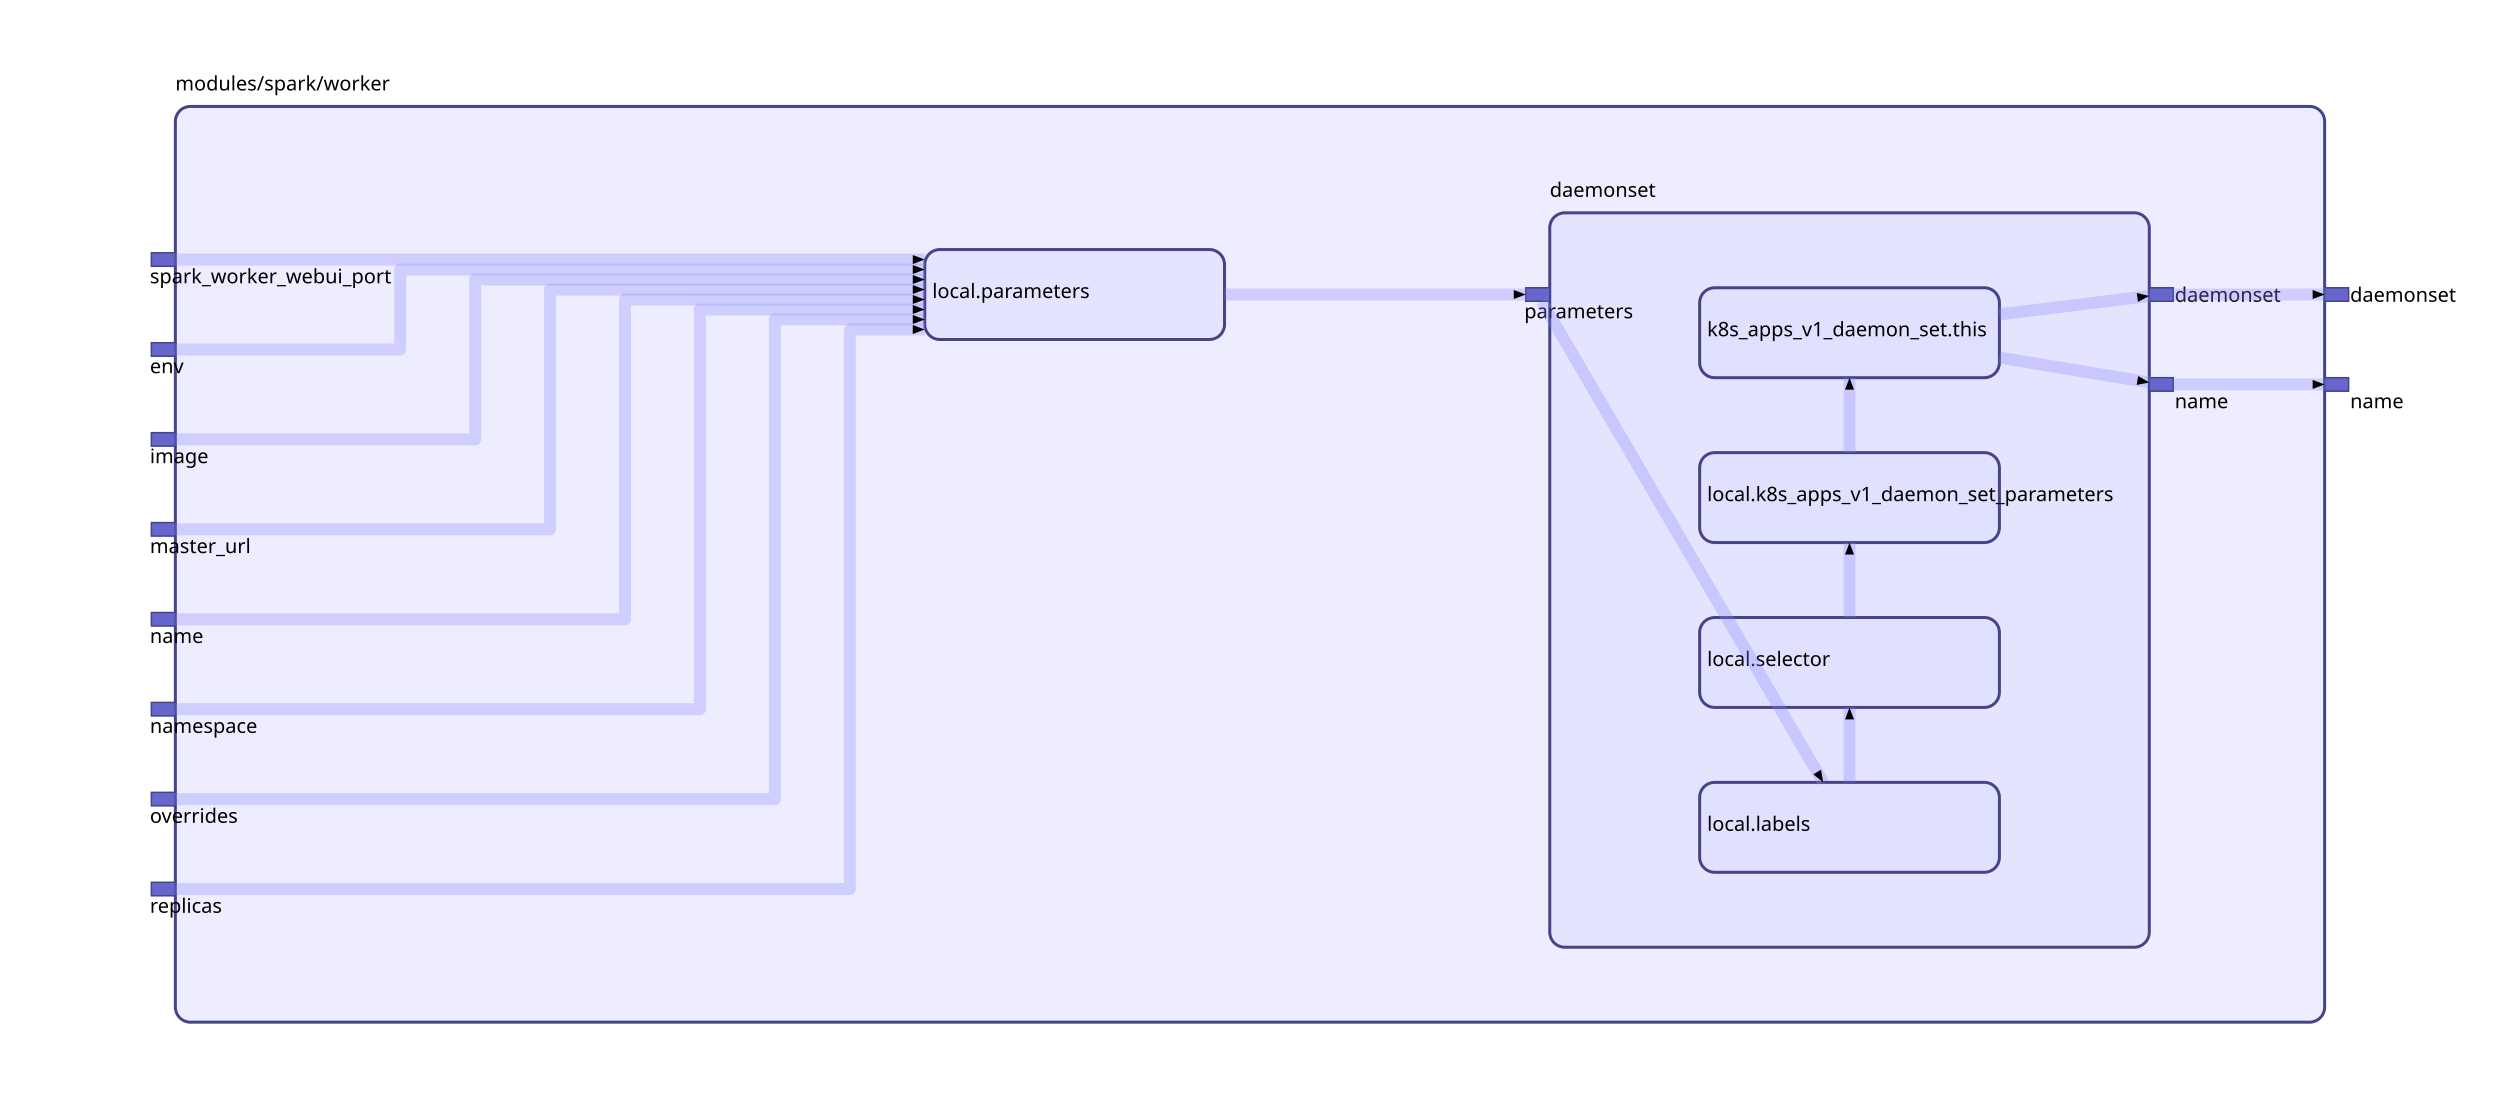
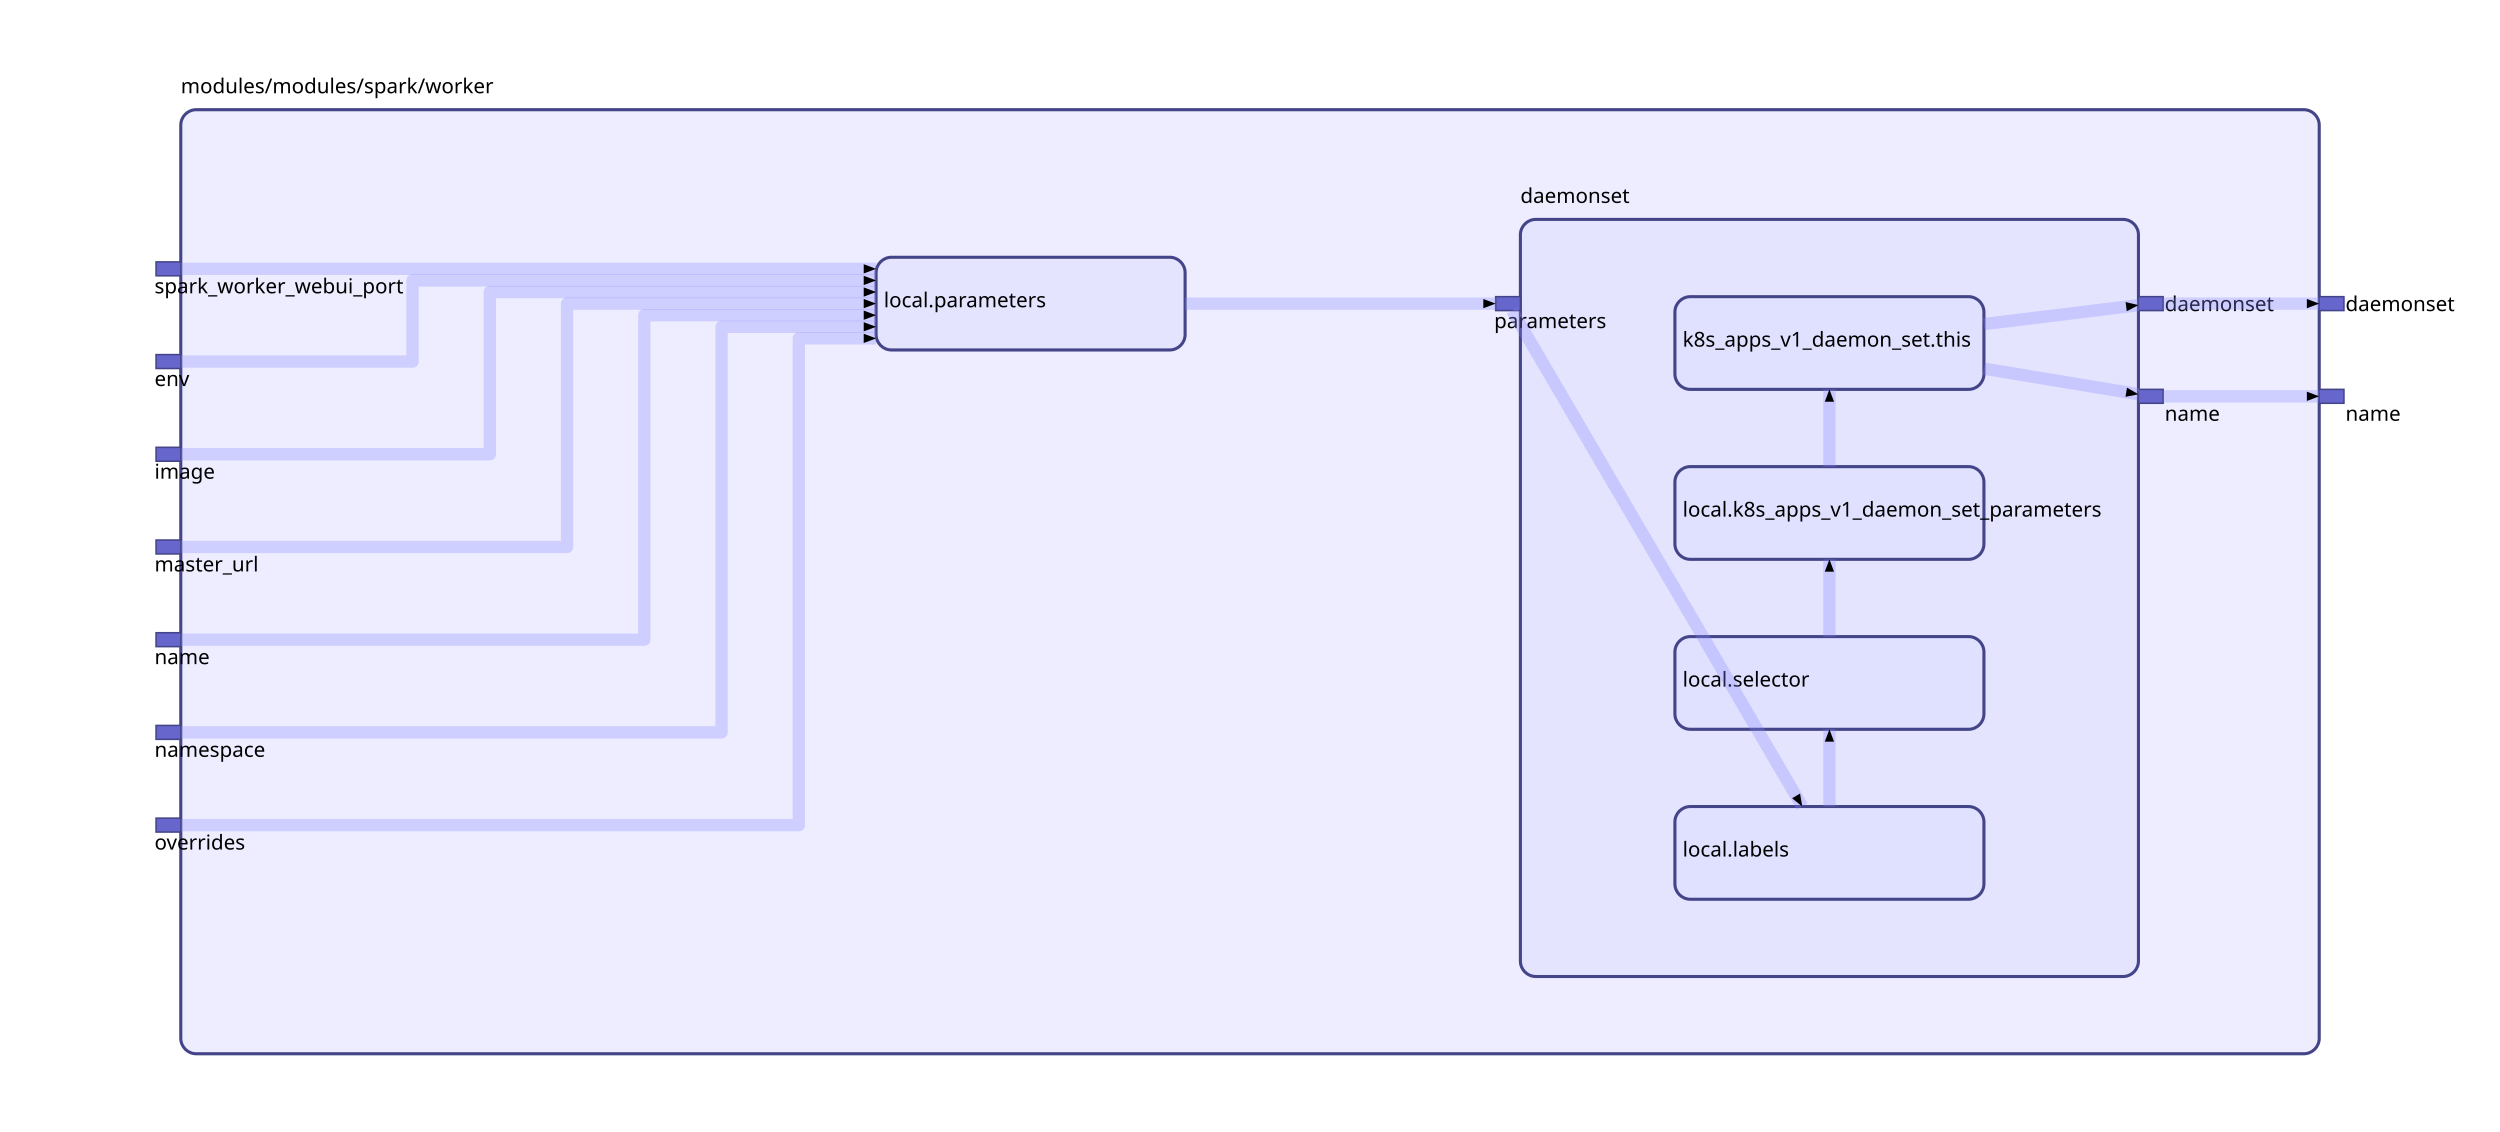
- <svg xmlns="http://www.w3.org/2000/svg" id="sprotty_1" class="sprotty-graph sprotty" tabindex="1002" viewBox="0 0 1668 732">
+ <svg xmlns="http://www.w3.org/2000/svg" id="sprotty_1" class="sprotty-graph sprotty" tabindex="1002" viewBox="0 0 1618 732">
  <style>
.elknode {
    stroke: #448;
    stroke-width: 2;
    fill: #ddf;
    fill-opacity: 0.5;
}

.elkport {
    stroke: #448;
    stroke-width: 1;
    fill: #66c;
}

.elkedge {
    fill: none;
    stroke: #88f;
    stroke-width: 8;
    stroke-opacity: 0.3;
    pointer-events: stroke;
    stroke-linejoin: round;
}

.elkedge:hover {
    stroke: #448;
    stroke-width: 8;
    stroke-opacity: 1;
    stroke-dasharray: 16px;
    stroke-dashoffset: 32px;
    animation: stroke 0.5s linear infinite;
}

@keyframes stroke {
    to {
        stroke-dashoffset: 0;
    }
}

.elkedge.arrow {
    fill: #336;
}

.elklabel {
    stroke-width: 0;
    stroke: #000;
    fill: #000;
    font-family: sans-serif;
    font-size: 10pt;
    dominant-baseline: hanging;
}

.elklabel:hover {
    font-size: 24pt;
}

.elkjunction {
    stroke: none;
    fill: #224;
}

.selected &gt; rect {
    stroke-width: 3;
}

.mouseover {
    stroke: #88f;
}
/*
 * Copyright (C) 2017 TypeFox and others.
 *
 * Licensed under the Apache License, Version 2.0 (the "License"); you may not use this file except in compliance with the License.
 * You may obtain a copy of the License at http://www.apache.org/licenses/LICENSE-2.0
 */

.sprotty {
    padding: 0px;
    font-family: "Helvetica Neue", Helvetica, Arial, sans-serif;
}

.sprotty-hidden {
    display: block;
    position: absolute;
    width: 0px;
    height: 0px;
}

.sprotty-popup {
    font-family: "Helvetica Neue", Helvetica, Arial, sans-serif;
    position: absolute;
    background: white;
    border-radius: 5px;
    border: 1px solid;
    max-width: 400px;
    min-width: 100px;
}

.sprotty-popup &gt; div {
    margin: 10px;
}

.sprotty-popup-closed {
    display: none;
}
</style>
  <g transform="scale(1) translate(0,0)">
    <g id="sprotty_3" transform="translate(117, 71)" opacity="1">
-       <rect class="elknode" x="0" y="0" rx="10" width="1434" height="611" />
-       <g id="sprotty_5" transform="translate(500, 95.5)" opacity="1">
+       <rect class="elknode" x="0" y="0" rx="10" width="1384" height="611" />
+       <g id="sprotty_5" transform="translate(450, 95.5)" opacity="1">
        <rect class="elknode" x="0" y="0" rx="10" width="200" height="60" />
        <text id="sprotty_6" class="elklabel" transform="translate(5, 22) translate(0, 0)" opacity="1">local.parameters</text>
      </g>
-       <g id="sprotty_31" transform="translate(917, 71)" opacity="1">
+       <g id="sprotty_28" transform="translate(867, 71)" opacity="1">
        <rect class="elknode" x="0" y="0" rx="10" width="400" height="490" />
-         <g id="sprotty_33" transform="translate(100, 50)" opacity="1">
-           <rect class="elknode" x="0" y="0" rx="10" width="200" height="60" />
-           <text id="sprotty_34" class="elklabel" transform="translate(5, 22) translate(0, 0)" opacity="1">k8s_apps_v1_daemon_set.this</text>
-         </g>
-         <g id="sprotty_35" transform="translate(100, 160)" opacity="1">
-           <rect class="elknode" x="0" y="0" rx="10" width="200" height="60" />
-           <text id="sprotty_36" class="elklabel" transform="translate(5, 22) translate(0, 0)" opacity="1">local.k8s_apps_v1_daemon_set_parameters</text>
-         </g>
-         <g id="sprotty_38" transform="translate(100, 270)" opacity="1">
-           <rect class="elknode" x="0" y="0" rx="10" width="200" height="60" />
-           <text id="sprotty_39" class="elklabel" transform="translate(5, 22) translate(0, 0)" opacity="1">local.selector</text>
-         </g>
-         <g id="sprotty_41" transform="translate(100, 380)" opacity="1">
-           <rect class="elknode" x="0" y="0" rx="10" width="200" height="60" />
-           <text id="sprotty_42" class="elklabel" transform="translate(5, 22) translate(0, 0)" opacity="1">local.labels</text>
-         </g>
-         <g id="sprotty_43" transform="translate(-16, 50)" opacity="1">
+         <g id="sprotty_30" transform="translate(100, 50)" opacity="1">
+           <rect class="elknode" x="0" y="0" rx="10" width="200" height="60" />
+           <text id="sprotty_31" class="elklabel" transform="translate(5, 22) translate(0, 0)" opacity="1">k8s_apps_v1_daemon_set.this</text>
+         </g>
+         <g id="sprotty_32" transform="translate(100, 160)" opacity="1">
+           <rect class="elknode" x="0" y="0" rx="10" width="200" height="60" />
+           <text id="sprotty_33" class="elklabel" transform="translate(5, 22) translate(0, 0)" opacity="1">local.k8s_apps_v1_daemon_set_parameters</text>
+         </g>
+         <g id="sprotty_35" transform="translate(100, 270)" opacity="1">
+           <rect class="elknode" x="0" y="0" rx="10" width="200" height="60" />
+           <text id="sprotty_36" class="elklabel" transform="translate(5, 22) translate(0, 0)" opacity="1">local.selector</text>
+         </g>
+         <g id="sprotty_38" transform="translate(100, 380)" opacity="1">
+           <rect class="elknode" x="0" y="0" rx="10" width="200" height="60" />
+           <text id="sprotty_39" class="elklabel" transform="translate(5, 22) translate(0, 0)" opacity="1">local.labels</text>
+         </g>
+         <g id="sprotty_40" transform="translate(-16, 50)" opacity="1">
          <rect class="elkport" x="0" y="0" width="16" height="9" />
-           <text id="sprotty_44" class="elklabel" transform="translate(-1, 10) translate(0, 0)" opacity="1">parameters</text>
-         </g>
-         <g id="sprotty_47" transform="translate(400, 50)" opacity="1">
+           <text id="sprotty_41" class="elklabel" transform="translate(-1, 10) translate(0, 0)" opacity="1">parameters</text>
+         </g>
+         <g id="sprotty_44" transform="translate(400, 50)" opacity="1">
          <rect class="elkport" x="0" y="0" width="16" height="9" />
-           <text id="sprotty_48" class="elklabel" transform="translate(17, -1) translate(0, 0)" opacity="1">daemonset</text>
-         </g>
-         <g id="sprotty_50" transform="translate(400, 110)" opacity="1">
+           <text id="sprotty_45" class="elklabel" transform="translate(17, -1) translate(0, 0)" opacity="1">daemonset</text>
+         </g>
+         <g id="sprotty_47" transform="translate(400, 110)" opacity="1">
          <rect class="elkport" x="0" y="0" width="16" height="9" />
-           <text id="sprotty_51" class="elklabel" transform="translate(17, 10) translate(0, 0)" opacity="1">name</text>
-         </g>
-         <text id="sprotty_32" class="elklabel" transform="translate(0, -21) translate(0, 0)" opacity="1">daemonset</text>
-       </g>
-       <g id="sprotty_7" transform="translate(-16, 157.6667)" opacity="1">
+           <text id="sprotty_48" class="elklabel" transform="translate(17, 10) translate(0, 0)" opacity="1">name</text>
+         </g>
+         <text id="sprotty_29" class="elklabel" transform="translate(0, -21) translate(0, 0)" opacity="1">daemonset</text>
+       </g>
+       <g id="sprotty_7" transform="translate(-16, 158.5)" opacity="1">
        <rect class="elkport" x="0" y="0" width="16" height="9" />
        <text id="sprotty_8" class="elklabel" transform="translate(-1, 10) translate(0, 0)" opacity="1">env</text>
      </g>
-       <g id="sprotty_10" transform="translate(-16, 217.6667)" opacity="1">
+       <g id="sprotty_10" transform="translate(-16, 218.5)" opacity="1">
        <rect class="elkport" x="0" y="0" width="16" height="9" />
        <text id="sprotty_11" class="elklabel" transform="translate(-1, 10) translate(0, 0)" opacity="1">image</text>
      </g>
-       <g id="sprotty_13" transform="translate(-16, 277.6667)" opacity="1">
+       <g id="sprotty_13" transform="translate(-16, 278.5)" opacity="1">
        <rect class="elkport" x="0" y="0" width="16" height="9" />
        <text id="sprotty_14" class="elklabel" transform="translate(-1, 10) translate(0, 0)" opacity="1">master_url</text>
      </g>
-       <g id="sprotty_16" transform="translate(-16, 337.6667)" opacity="1">
+       <g id="sprotty_16" transform="translate(-16, 338.5)" opacity="1">
        <rect class="elkport" x="0" y="0" width="16" height="9" />
        <text id="sprotty_17" class="elklabel" transform="translate(-1, 10) translate(0, 0)" opacity="1">name</text>
      </g>
-       <g id="sprotty_19" transform="translate(-16, 397.6667)" opacity="1">
+       <g id="sprotty_19" transform="translate(-16, 398.5)" opacity="1">
        <rect class="elkport" x="0" y="0" width="16" height="9" />
        <text id="sprotty_20" class="elklabel" transform="translate(-1, 10) translate(0, 0)" opacity="1">namespace</text>
      </g>
-       <g id="sprotty_22" transform="translate(-16, 457.6667)" opacity="1">
+       <g id="sprotty_22" transform="translate(-16, 458.5)" opacity="1">
        <rect class="elkport" x="0" y="0" width="16" height="9" />
        <text id="sprotty_23" class="elklabel" transform="translate(-1, 10) translate(0, 0)" opacity="1">overrides</text>
      </g>
-       <g id="sprotty_25" transform="translate(-16, 517.6667)" opacity="1">
-         <rect class="elkport" x="0" y="0" width="16" height="9" />
-         <text id="sprotty_26" class="elklabel" transform="translate(-1, 10) translate(0, 0)" opacity="1">replicas</text>
-       </g>
-       <g id="sprotty_28" transform="translate(-16, 97.66667)" opacity="1">
-         <rect class="elkport" x="0" y="0" width="16" height="9" />
-         <text id="sprotty_29" class="elklabel" transform="translate(-1, 10) translate(0, 0)" opacity="1">spark_worker_webui_port</text>
-       </g>
-       <g id="sprotty_54" transform="translate(1434, 121)" opacity="1">
-         <rect class="elkport" x="0" y="0" width="16" height="9" />
-         <text id="sprotty_55" class="elklabel" transform="translate(17, -1) translate(0, 0)" opacity="1">daemonset</text>
-       </g>
-       <g id="sprotty_57" transform="translate(1434, 181)" opacity="1">
-         <rect class="elkport" x="0" y="0" width="16" height="9" />
-         <text id="sprotty_58" class="elklabel" transform="translate(17, 10) translate(0, 0)" opacity="1">name</text>
-       </g>
-       <text id="sprotty_4" class="elklabel" transform="translate(0, -21) translate(0, 0)" opacity="1">modules/spark/worker</text>
+       <g id="sprotty_25" transform="translate(-16, 98.5)" opacity="1">
+         <rect class="elkport" x="0" y="0" width="16" height="9" />
+         <text id="sprotty_26" class="elklabel" transform="translate(-1, 10) translate(0, 0)" opacity="1">spark_worker_webui_port</text>
+       </g>
+       <g id="sprotty_51" transform="translate(1384, 121)" opacity="1">
+         <rect class="elkport" x="0" y="0" width="16" height="9" />
+         <text id="sprotty_52" class="elklabel" transform="translate(17, -1) translate(0, 0)" opacity="1">daemonset</text>
+       </g>
+       <g id="sprotty_54" transform="translate(1384, 181)" opacity="1">
+         <rect class="elkport" x="0" y="0" width="16" height="9" />
+         <text id="sprotty_55" class="elklabel" transform="translate(17, 10) translate(0, 0)" opacity="1">name</text>
+       </g>
+       <text id="sprotty_4" class="elklabel" transform="translate(0, -21) translate(0, 0)" opacity="1">modules/modules/spark/worker</text>
      <g id="sprotty_9" class="sprotty-edge" opacity="1">
-         <path class="elkedge" d="M 0,162.167 L 150,162.167 L 150,108.833 L 500,108.833" />
-         <path class="edge arrow" d="M 0,0 L 8,-3 L 8,3 Z" transform="rotate(180 500 108.8333) translate(500 108.8333)" />
+         <path class="elkedge" d="M 0,163 L 150,163 L 150,110.5 L 450,110.5" />
+         <path class="edge arrow" d="M 0,0 L 8,-3 L 8,3 Z" transform="rotate(180 450 110.5) translate(450 110.5)" />
      </g>
      <g id="sprotty_12" class="sprotty-edge" opacity="1">
-         <path class="elkedge" d="M 0,222.167 L 200,222.167 L 200,115.5 L 500,115.5" />
-         <path class="edge arrow" d="M 0,0 L 8,-3 L 8,3 Z" transform="rotate(180 500 115.5) translate(500 115.5)" />
+         <path class="elkedge" d="M 0,223 L 200,223 L 200,118 L 450,118" />
+         <path class="edge arrow" d="M 0,0 L 8,-3 L 8,3 Z" transform="rotate(180 450 118) translate(450 118)" />
      </g>
      <g id="sprotty_15" class="sprotty-edge" opacity="1">
-         <path class="elkedge" d="M 0,282.167 L 250,282.167 L 250,122.167 L 500,122.167" />
-         <path class="edge arrow" d="M 0,0 L 8,-3 L 8,3 Z" transform="rotate(180 500 122.1667) translate(500 122.1667)" />
+         <path class="elkedge" d="M 0,283 L 250,283 L 250,125.5 L 450,125.5" />
+         <path class="edge arrow" d="M 0,0 L 8,-3 L 8,3 Z" transform="rotate(180 450 125.5) translate(450 125.5)" />
      </g>
      <g id="sprotty_18" class="sprotty-edge" opacity="1">
-         <path class="elkedge" d="M 0,342.167 L 300,342.167 L 300,128.833 L 500,128.833" />
-         <path class="edge arrow" d="M 0,0 L 8,-3 L 8,3 Z" transform="rotate(180 500 128.8333) translate(500 128.8333)" />
+         <path class="elkedge" d="M 0,343 L 300,343 L 300,133 L 450,133" />
+         <path class="edge arrow" d="M 0,0 L 8,-3 L 8,3 Z" transform="rotate(180 450 133) translate(450 133)" />
      </g>
      <g id="sprotty_21" class="sprotty-edge" opacity="1">
-         <path class="elkedge" d="M 0,402.167 L 350,402.167 L 350,135.5 L 500,135.5" />
-         <path class="edge arrow" d="M 0,0 L 8,-3 L 8,3 Z" transform="rotate(180 500 135.5) translate(500 135.5)" />
+         <path class="elkedge" d="M 0,403 L 350,403 L 350,140.5 L 450,140.5" />
+         <path class="edge arrow" d="M 0,0 L 8,-3 L 8,3 Z" transform="rotate(180 450 140.5) translate(450 140.5)" />
      </g>
      <g id="sprotty_24" class="sprotty-edge" opacity="1">
-         <path class="elkedge" d="M 0,462.167 L 400,462.167 L 400,142.167 L 500,142.167" />
-         <path class="edge arrow" d="M 0,0 L 8,-3 L 8,3 Z" transform="rotate(180 500 142.1667) translate(500 142.1667)" />
+         <path class="elkedge" d="M 0,463 L 400,463 L 400,148 L 450,148" />
+         <path class="edge arrow" d="M 0,0 L 8,-3 L 8,3 Z" transform="rotate(180 450 148) translate(450 148)" />
      </g>
      <g id="sprotty_27" class="sprotty-edge" opacity="1">
-         <path class="elkedge" d="M 0,522.167 L 450,522.167 L 450,148.833 L 500,148.833" />
-         <path class="edge arrow" d="M 0,0 L 8,-3 L 8,3 Z" transform="rotate(180 500 148.8333) translate(500 148.8333)" />
-       </g>
-       <g id="sprotty_30" class="sprotty-edge" opacity="1">
-         <path class="elkedge" d="M 0,102.167 L 500,102.167" />
-         <path class="edge arrow" d="M 0,0 L 8,-3 L 8,3 Z" transform="rotate(180 500 102.1667) translate(500 102.1667)" />
+         <path class="elkedge" d="M 0,103 L 450,103" />
+         <path class="edge arrow" d="M 0,0 L 8,-3 L 8,3 Z" transform="rotate(180 450 103) translate(450 103)" />
+       </g>
+       <g id="sprotty_34" class="sprotty-edge" opacity="1">
+         <path class="elkedge" d="M 1067,231 L 1067,181" />
+         <path class="edge arrow" d="M 0,0 L 8,-3 L 8,3 Z" transform="rotate(90 1067 181) translate(1067 181)" />
      </g>
      <g id="sprotty_37" class="sprotty-edge" opacity="1">
-         <path class="elkedge" d="M 1117,231 L 1117,181" />
-         <path class="edge arrow" d="M 0,0 L 8,-3 L 8,3 Z" transform="rotate(90 1117 181) translate(1117 181)" />
-       </g>
-       <g id="sprotty_40" class="sprotty-edge" opacity="1">
-         <path class="elkedge" d="M 1117,341 L 1117,291" />
-         <path class="edge arrow" d="M 0,0 L 8,-3 L 8,3 Z" transform="rotate(90 1117 291) translate(1117 291)" />
-       </g>
-       <g id="sprotty_45" class="sprotty-edge" opacity="1">
-         <path class="elkedge" d="M 911.633,130 L 1099.447,451" />
-         <path class="edge arrow" d="M 0,0 L 8,-3 L 8,3 Z" transform="rotate(-120.3315 1099.447 451) translate(1099.447 451)" />
+         <path class="elkedge" d="M 1067,341 L 1067,291" />
+         <path class="edge arrow" d="M 0,0 L 8,-3 L 8,3 Z" transform="rotate(90 1067 291) translate(1067 291)" />
+       </g>
+       <g id="sprotty_42" class="sprotty-edge" opacity="1">
+         <path class="elkedge" d="M 861.633,130 L 1049.447,451" />
+         <path class="edge arrow" d="M 0,0 L 8,-3 L 8,3 Z" transform="rotate(-120.3315 1049.447 451) translate(1049.447 451)" />
+       </g>
+       <g id="sprotty_43" class="sprotty-edge" opacity="1">
+         <path class="elkedge" d="M 1067,451 L 1067,401" />
+         <path class="edge arrow" d="M 0,0 L 8,-3 L 8,3 Z" transform="rotate(90 1067 401) translate(1067 401)" />
      </g>
      <g id="sprotty_46" class="sprotty-edge" opacity="1">
-         <path class="elkedge" d="M 1117,451 L 1117,401" />
-         <path class="edge arrow" d="M 0,0 L 8,-3 L 8,3 Z" transform="rotate(90 1117 401) translate(1117 401)" />
+         <path class="elkedge" d="M 1167,138.74 L 1267,126.481" />
+         <path class="edge arrow" d="M 0,0 L 8,-3 L 8,3 Z" transform="rotate(173.0106 1267 126.4808) translate(1267 126.4808)" />
      </g>
      <g id="sprotty_49" class="sprotty-edge" opacity="1">
-         <path class="elkedge" d="M 1217,138.74 L 1317,126.481" />
-         <path class="edge arrow" d="M 0,0 L 8,-3 L 8,3 Z" transform="rotate(173.0106 1317 126.4808) translate(1317 126.4808)" />
-       </g>
-       <g id="sprotty_52" class="sprotty-edge" opacity="1">
-         <path class="elkedge" d="M 1217,167.587 L 1317,184.173" />
-         <path class="edge arrow" d="M 0,0 L 8,-3 L 8,3 Z" transform="rotate(-170.5824 1317 184.1731) translate(1317 184.1731)" />
+         <path class="elkedge" d="M 1167,167.587 L 1267,184.173" />
+         <path class="edge arrow" d="M 0,0 L 8,-3 L 8,3 Z" transform="rotate(-170.5824 1267 184.1731) translate(1267 184.1731)" />
+       </g>
+       <g id="sprotty_50" class="sprotty-edge" opacity="1">
+         <path class="elkedge" d="M 650,125.5 L 851,125.5" />
+         <path class="edge arrow" d="M 0,0 L 8,-3 L 8,3 Z" transform="rotate(180 851 125.5) translate(851 125.5)" />
      </g>
      <g id="sprotty_53" class="sprotty-edge" opacity="1">
-         <path class="elkedge" d="M 700,125.5 L 901,125.5" />
-         <path class="edge arrow" d="M 0,0 L 8,-3 L 8,3 Z" transform="rotate(180 901 125.5) translate(901 125.5)" />
+         <path class="elkedge" d="M 1283,125.5 L 1384,125.5" />
+         <path class="edge arrow" d="M 0,0 L 8,-3 L 8,3 Z" transform="rotate(180 1384 125.5) translate(1384 125.5)" />
      </g>
      <g id="sprotty_56" class="sprotty-edge" opacity="1">
-         <path class="elkedge" d="M 1333,125.5 L 1434,125.5" />
-         <path class="edge arrow" d="M 0,0 L 8,-3 L 8,3 Z" transform="rotate(180 1434 125.5) translate(1434 125.5)" />
-       </g>
-       <g id="sprotty_59" class="sprotty-edge" opacity="1">
-         <path class="elkedge" d="M 1333,185.5 L 1434,185.5" />
-         <path class="edge arrow" d="M 0,0 L 8,-3 L 8,3 Z" transform="rotate(180 1434 185.5) translate(1434 185.5)" />
+         <path class="elkedge" d="M 1283,185.5 L 1384,185.5" />
+         <path class="edge arrow" d="M 0,0 L 8,-3 L 8,3 Z" transform="rotate(180 1384 185.5) translate(1384 185.5)" />
      </g>
    </g>
  </g>
</svg>
